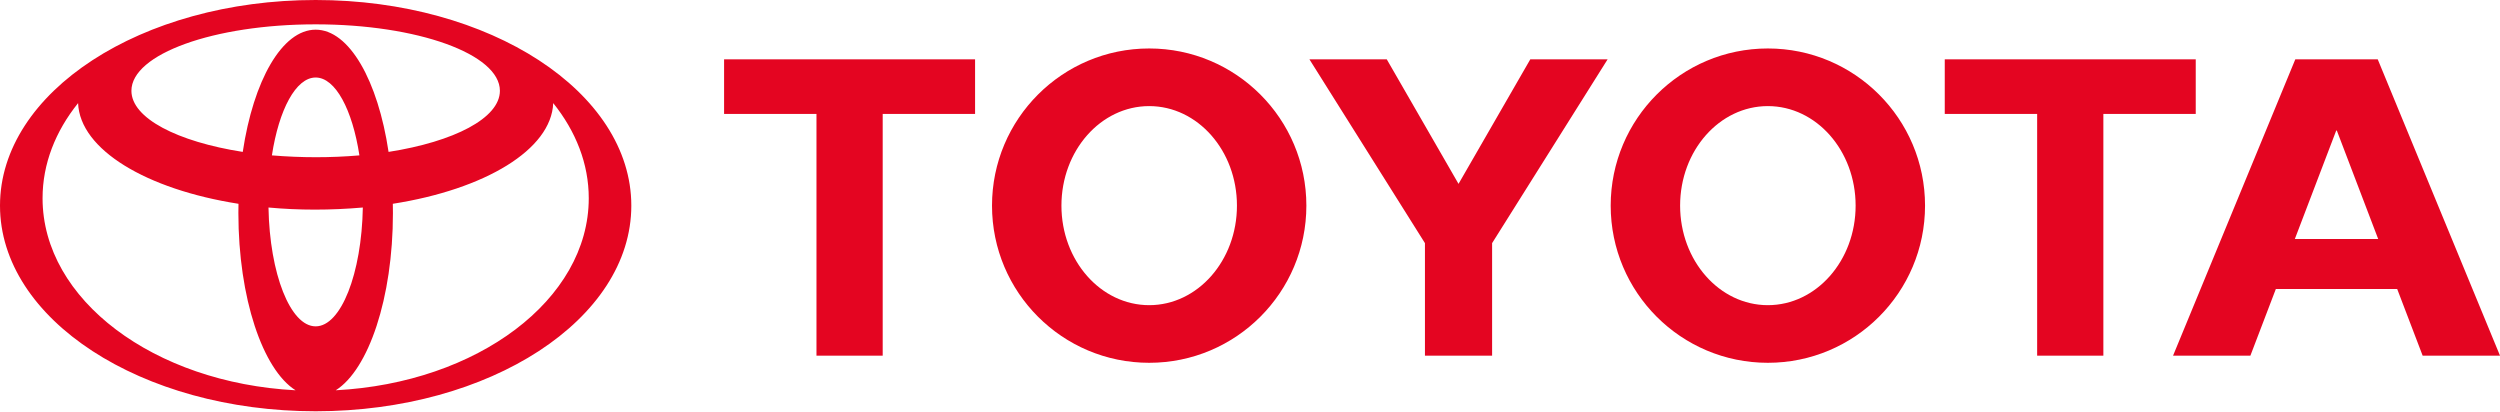
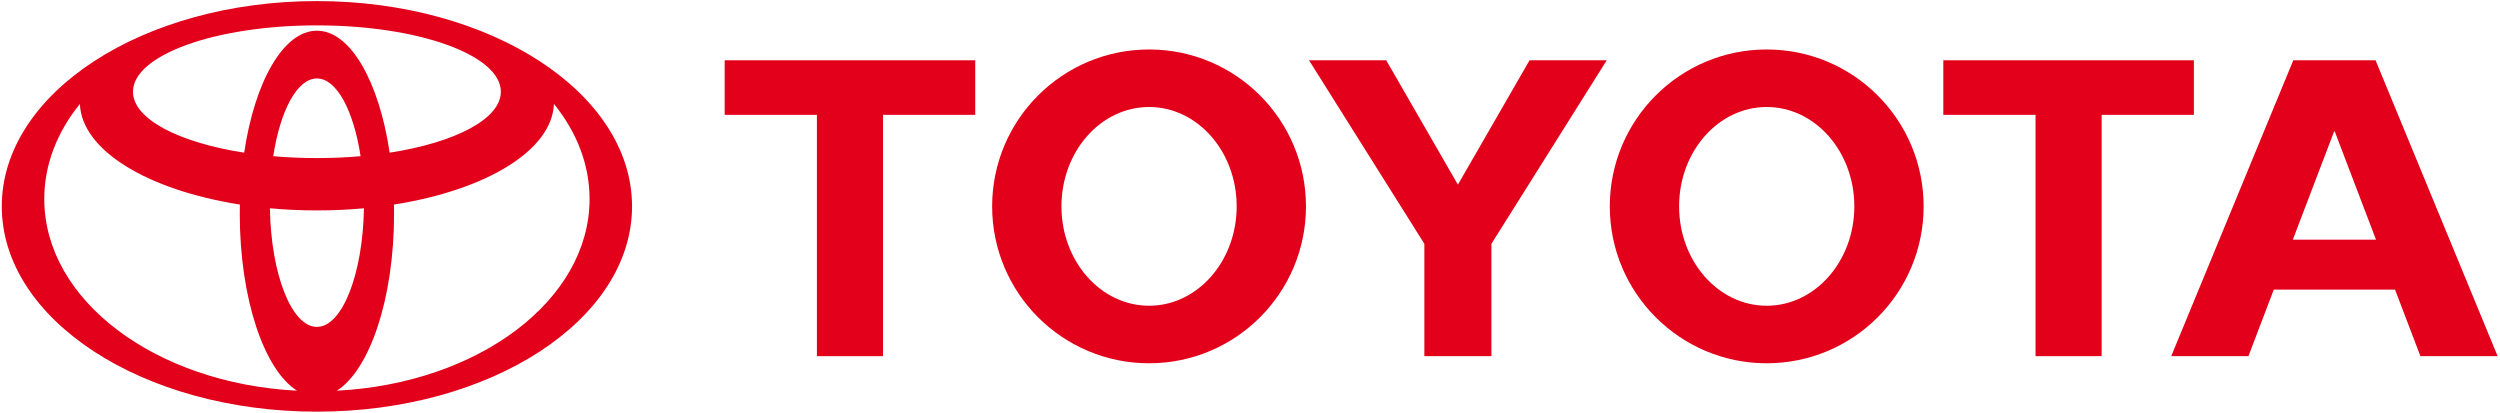
- <svg xmlns="http://www.w3.org/2000/svg" width="757.474" height="124.611" viewBox="-0.714 -0.432 757.474 124.611" xml:space="preserve" id="svg4136" version="1.1">
-   <defs id="defs4138">
- 	
- 		
- 		
- 		
- 		
- 		
- 		
- 		
+ <svg xmlns="http://www.w3.org/2000/svg" width="1001" height="165" viewBox="-0.714 -0.432 1001 165" xml:space="preserve">
+   <defs>
	</defs>
-   <g id="layer5" transform="translate(-171.263,-28.17428)">
-     <g id="g5711">
-       <path id="path4142" style="clip-rule:evenodd;fill:#e40521;fill-opacity:1;fill-rule:evenodd;stroke:none;stroke-width:0.758" d="m 242.777,92.292 c 0,-0.945 0.033,-2.801 0.033,-2.801 -27.89,-4.377 -48.045,-16.388 -48.602,-30.509 -6.867,8.564 -10.763,18.372 -10.763,28.822 0,30.75 33.755,55.946 76.659,58.192 -9.939,-6.265 -17.328,-27.945 -17.328,-53.703 z m -72.228,-2.245 c 0,-34.408 42.818,-62.305 95.641,-62.305 52.821,0 95.641,27.897 95.641,62.305 0,34.408 -42.82,62.306 -95.641,62.306 -52.823,0 -95.641,-27.899 -95.641,-62.306 z m 117.73,-16.279 c 19.844,-3.104 33.734,-10.228 33.734,-18.517 0,-11.126 -24.996,-20.134 -55.823,-20.134 -30.83,0 -55.823,9.009 -55.823,20.134 0,8.289 13.888,15.413 33.734,18.517 3.219,-21.566 11.895,-37.034 22.09,-37.034 10.197,0 18.871,15.468 22.09,37.034 z m -16.005,72.226 c 42.903,-2.245 76.662,-27.441 76.662,-58.192 0,-10.449 -3.901,-20.257 -10.767,-28.822 -0.558,14.121 -20.708,26.132 -48.601,30.509 0,0 0.035,1.856 0.035,2.801 4e-5,25.758 -7.394,47.438 -17.329,53.703 z m 7.171,-71.172 c -2.118,-13.832 -7.254,-23.596 -13.255,-23.596 -6.002,0 -11.137,9.764 -13.257,23.596 8.958,0.736 17.785,0.747 26.513,0 z m -27.547,15.794 c 0.351,20.03 6.611,36.007 14.291,36.007 7.677,0 13.939,-15.976 14.294,-36.007 -9.812,0.852 -19.391,0.852 -28.585,0 z" />
-       <path id="polygon4154" style="clip-rule:evenodd;fill:#e40521;fill-opacity:1;fill-rule:evenodd;stroke:none" d="m 569.601,142.171 h 26.845 V 97.188 L 642.625,23.707 H 611.718 L 583.024,73.5 554.334,23.707 h -30.917 l 46.184,73.481 z M 396.541,82.199 c 0,-34.696 28.132,-62.824 62.832,-62.824 34.698,0 62.827,28.127 62.827,62.824 0,34.7 -28.129,62.824 -62.827,62.824 -34.7,0 -62.832,-28.124 -62.832,-62.824 z m 62.832,39.787 c 19.369,0 35.078,-17.815 35.078,-39.787 0,-21.971 -15.708,-39.788 -35.078,-39.788 -19.372,0 -35.081,17.817 -35.081,39.788 0,21.971 15.709,39.787 35.081,39.787 z M 352.844,142.171 H 326.373 V 45.551 H 289.442 V 23.707 h 100.329 v 21.844 h -36.927 z m 556.892,-26.654 -10.18,26.654 h -30.912 L 917.517,23.706 h 32.942 l 48.878,118.465 h -30.918 l -10.18,-26.654 z m 24.371,-63.348 h -0.232 l -16.544,43.356 h 33.311 z M 840.788,142.171 H 814.319 V 45.551 H 777.388 V 23.707 H 877.713 V 45.551 H 840.788 Z M 643.849,82.199 c 0,-34.696 28.133,-62.824 62.821,-62.824 34.706,0 62.835,28.127 62.835,62.824 0,34.7 -28.129,62.824 -62.835,62.824 -34.688,0 -62.821,-28.124 -62.821,-62.824 z m 62.821,39.787 c 19.379,0 35.087,-17.815 35.087,-39.787 0,-21.971 -15.708,-39.788 -35.087,-39.788 C 687.305,42.411 671.6,60.228 671.6,82.199 c 0,21.971 15.705,39.787 35.07,39.787 z" transform="matrix(0.7579765,0,0,0.7579765,170.549,27.74228)" />
-     </g>
+   <g>
+     <path fill-rule="evenodd" clip-rule="evenodd" fill="#E2001A" d="M118.271,156.034c-13.232-8.288-22.98-36.89-22.98-70.873    c0-1.247,0.008-2.476,0.036-3.705l0,0l0.016,0.018l0,0C58.54,75.69,31.949,59.844,31.268,41.106l0,0l-0.108,0.216l0,0    c-9.005,11.191-14.145,24.13-14.145,37.917c0,40.569,44.533,73.81,101.018,76.75l0,0L118.271,156.034L118.271,156.034    L118.271,156.034z M0,82.199C0,36.805,56.49,0,126.179,0c69.687,0,126.179,36.805,126.179,82.199    c0,45.394-56.493,82.2-126.179,82.2C56.49,164.399,0,127.592,0,82.199L0,82.199L0,82.199L0,82.199z M126.179,11.863    c13.453,0,24.896,20.407,29.135,48.881l0,0l0.016-0.043l0,0c26.172-4.074,44.497-13.472,44.497-24.408    c0-14.678-32.977-26.563-73.648-26.563c-40.674,0-73.648,11.886-73.648,26.563c0,10.936,18.322,20.334,44.497,24.408l0,0    l0.016,0.043l0,0C101.283,32.271,112.729,11.863,126.179,11.863L126.179,11.863L126.179,11.863L126.179,11.863z M134.323,155.988    c56.485-2.939,101.024-36.181,101.024-76.75c0-13.786-5.146-26.725-14.15-37.917l0,0l-0.11-0.216l0,0    c-0.681,18.738-27.265,34.584-64.072,40.368l0,0l0.016-0.018l0,0c0.025,1.229,0.038,2.458,0.038,3.705    c0,33.983-9.755,62.585-22.979,70.873l0,0L134.323,155.988L134.323,155.988L134.323,155.988z M126.179,62.86    c6.027,0,11.886-0.257,17.492-0.751l0,0l-0.008,0.009l0,0c-2.79-18.253-9.566-31.135-17.484-31.135    c-7.918,0-14.693,12.882-17.487,31.135l0,0l-0.007-0.009l0,0C114.291,62.603,120.152,62.86,126.179,62.86L126.179,62.86    L126.179,62.86L126.179,62.86z M126.179,130.454c10.128,0,18.39-21.077,18.831-47.513l0,0l0.054,0.019l0,0    c-6.105,0.565-12.42,0.86-18.884,0.86c-6.47,0-12.779-0.295-18.884-0.86l0,0l0.057-0.019l0,0    C107.787,109.376,116.047,130.454,126.179,130.454L126.179,130.454L126.179,130.454L126.179,130.454z" />
+     <path fill-rule="evenodd" clip-rule="evenodd" fill="#E2001A" d="M643.849,82.199c0-34.696,28.133-62.824,62.821-62.824    c34.706,0,62.835,28.127,62.835,62.824c0,34.7-28.129,62.824-62.835,62.824C671.982,145.023,643.849,116.899,643.849,82.199    L643.849,82.199L643.849,82.199L643.849,82.199z M706.67,121.986c19.379,0,35.087-17.815,35.087-39.787    c0-21.971-15.708-39.788-35.087-39.788c-19.365,0-35.07,17.817-35.07,39.788C671.6,104.17,687.305,121.986,706.67,121.986    L706.67,121.986L706.67,121.986L706.67,121.986z" />
+     <polygon fill-rule="evenodd" clip-rule="evenodd" fill="#E2001A" points="840.788,45.551 840.788,142.171 814.319,142.171     814.319,45.551 814.406,45.551 777.388,45.551 777.388,23.707 877.713,23.707 877.713,45.551 840.875,45.551 840.788,45.551     840.788,45.551 " />
+     <path fill-rule="evenodd" clip-rule="evenodd" fill="#E2001A" d="M909.736,115.517l-0.026,0.025l-10.154,26.629h-30.912    l48.873-118.465h16.479h16.463l48.878,118.465h-30.918l-10.155-26.629l-0.025-0.025h-24.242H909.736L909.736,115.517    L909.736,115.517z M933.995,95.523h16.653l-0.01,0.005l-16.53-43.359h-0.232l-16.54,43.359l-0.006-0.005H933.995L933.995,95.523    L933.995,95.523z" />
+     <polygon fill-rule="evenodd" clip-rule="evenodd" fill="#E2001A" points="352.844,45.551 352.844,142.171 326.373,142.171     326.373,45.551 326.463,45.551 289.442,45.551 289.442,23.707 389.771,23.707 389.771,45.551 352.936,45.551 352.844,45.551     352.844,45.551 " />
+     <path fill-rule="evenodd" clip-rule="evenodd" fill="#E2001A" d="M396.541,82.199c0-34.696,28.132-62.824,62.832-62.824    c34.698,0,62.827,28.127,62.827,62.824c0,34.7-28.129,62.824-62.827,62.824C424.673,145.023,396.541,116.899,396.541,82.199    L396.541,82.199L396.541,82.199L396.541,82.199z M459.373,121.986c19.369,0,35.078-17.815,35.078-39.787    c0-21.971-15.708-39.788-35.078-39.788c-19.372,0-35.081,17.817-35.081,39.788C424.292,104.17,440.001,121.986,459.373,121.986    L459.373,121.986L459.373,121.986L459.373,121.986z" />
+     <polygon fill-rule="evenodd" clip-rule="evenodd" fill="#E2001A" points="583.024,142.171 596.446,142.171 596.446,97.742     596.446,97.188 642.625,23.707 611.718,23.707 583.024,73.5 554.334,23.707 523.417,23.707 569.601,97.188 569.601,97.742     569.601,142.171 583.024,142.171 583.024,142.171 " />
  </g>
</svg>
